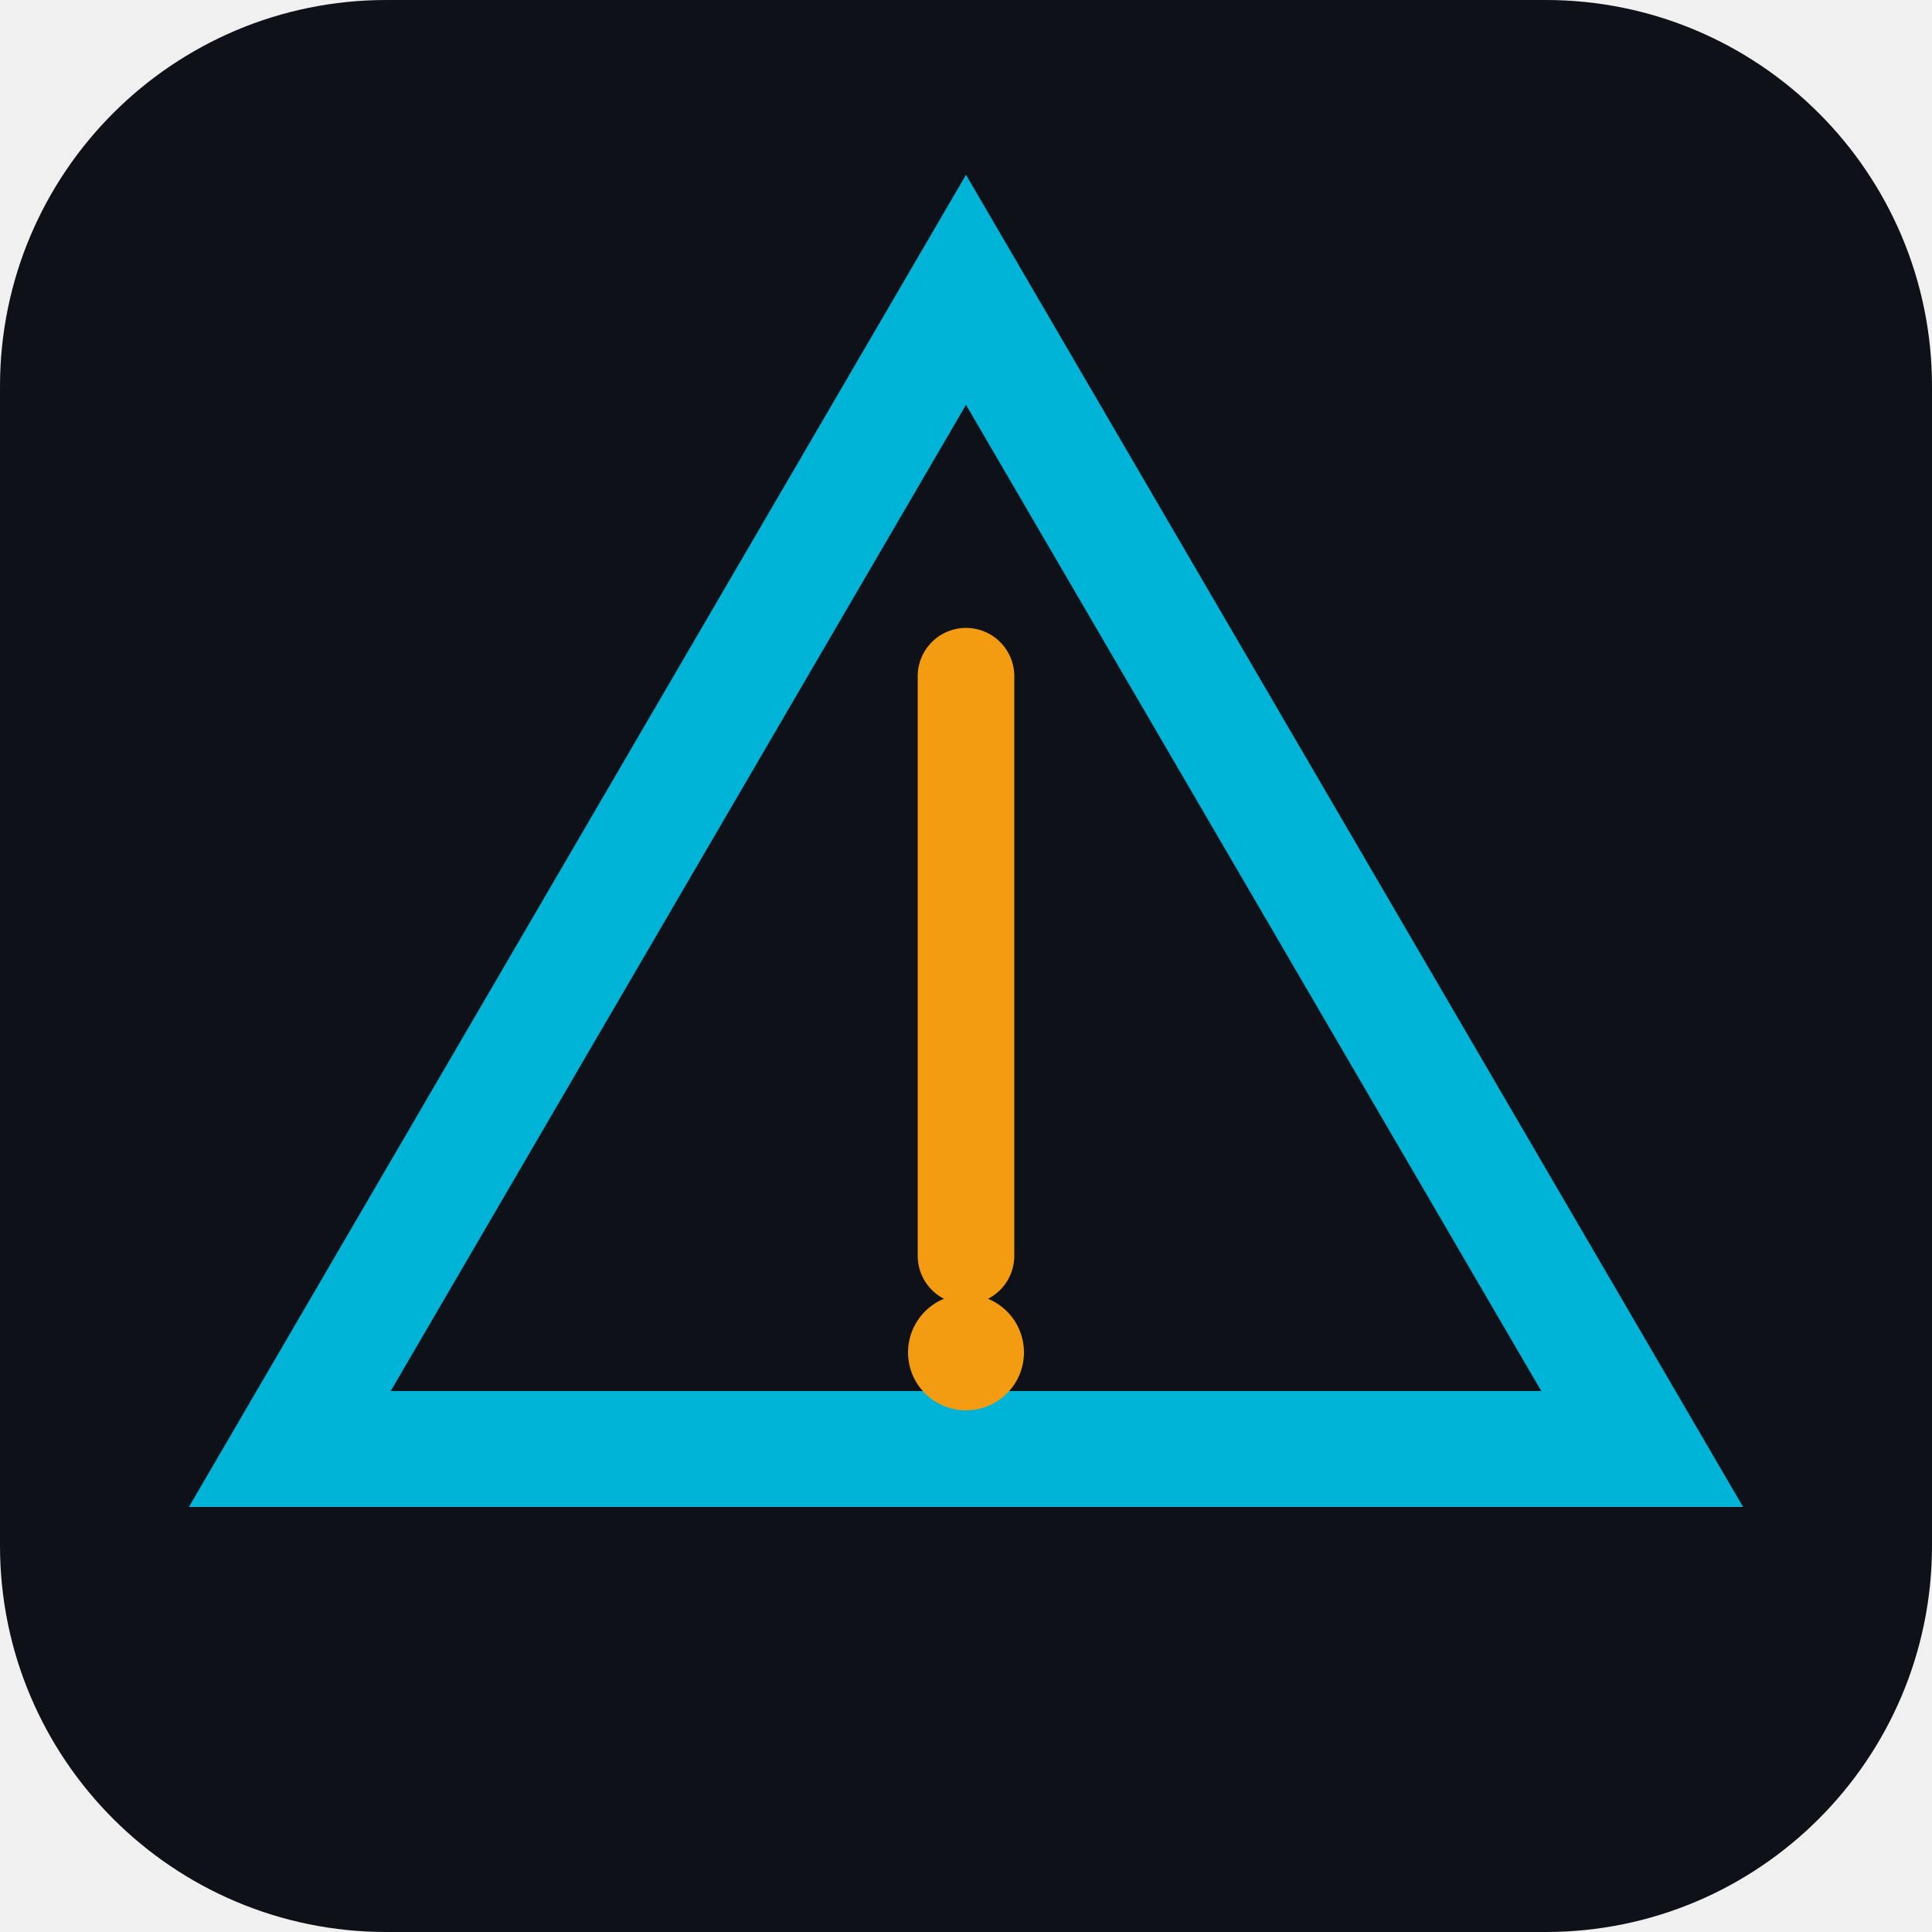
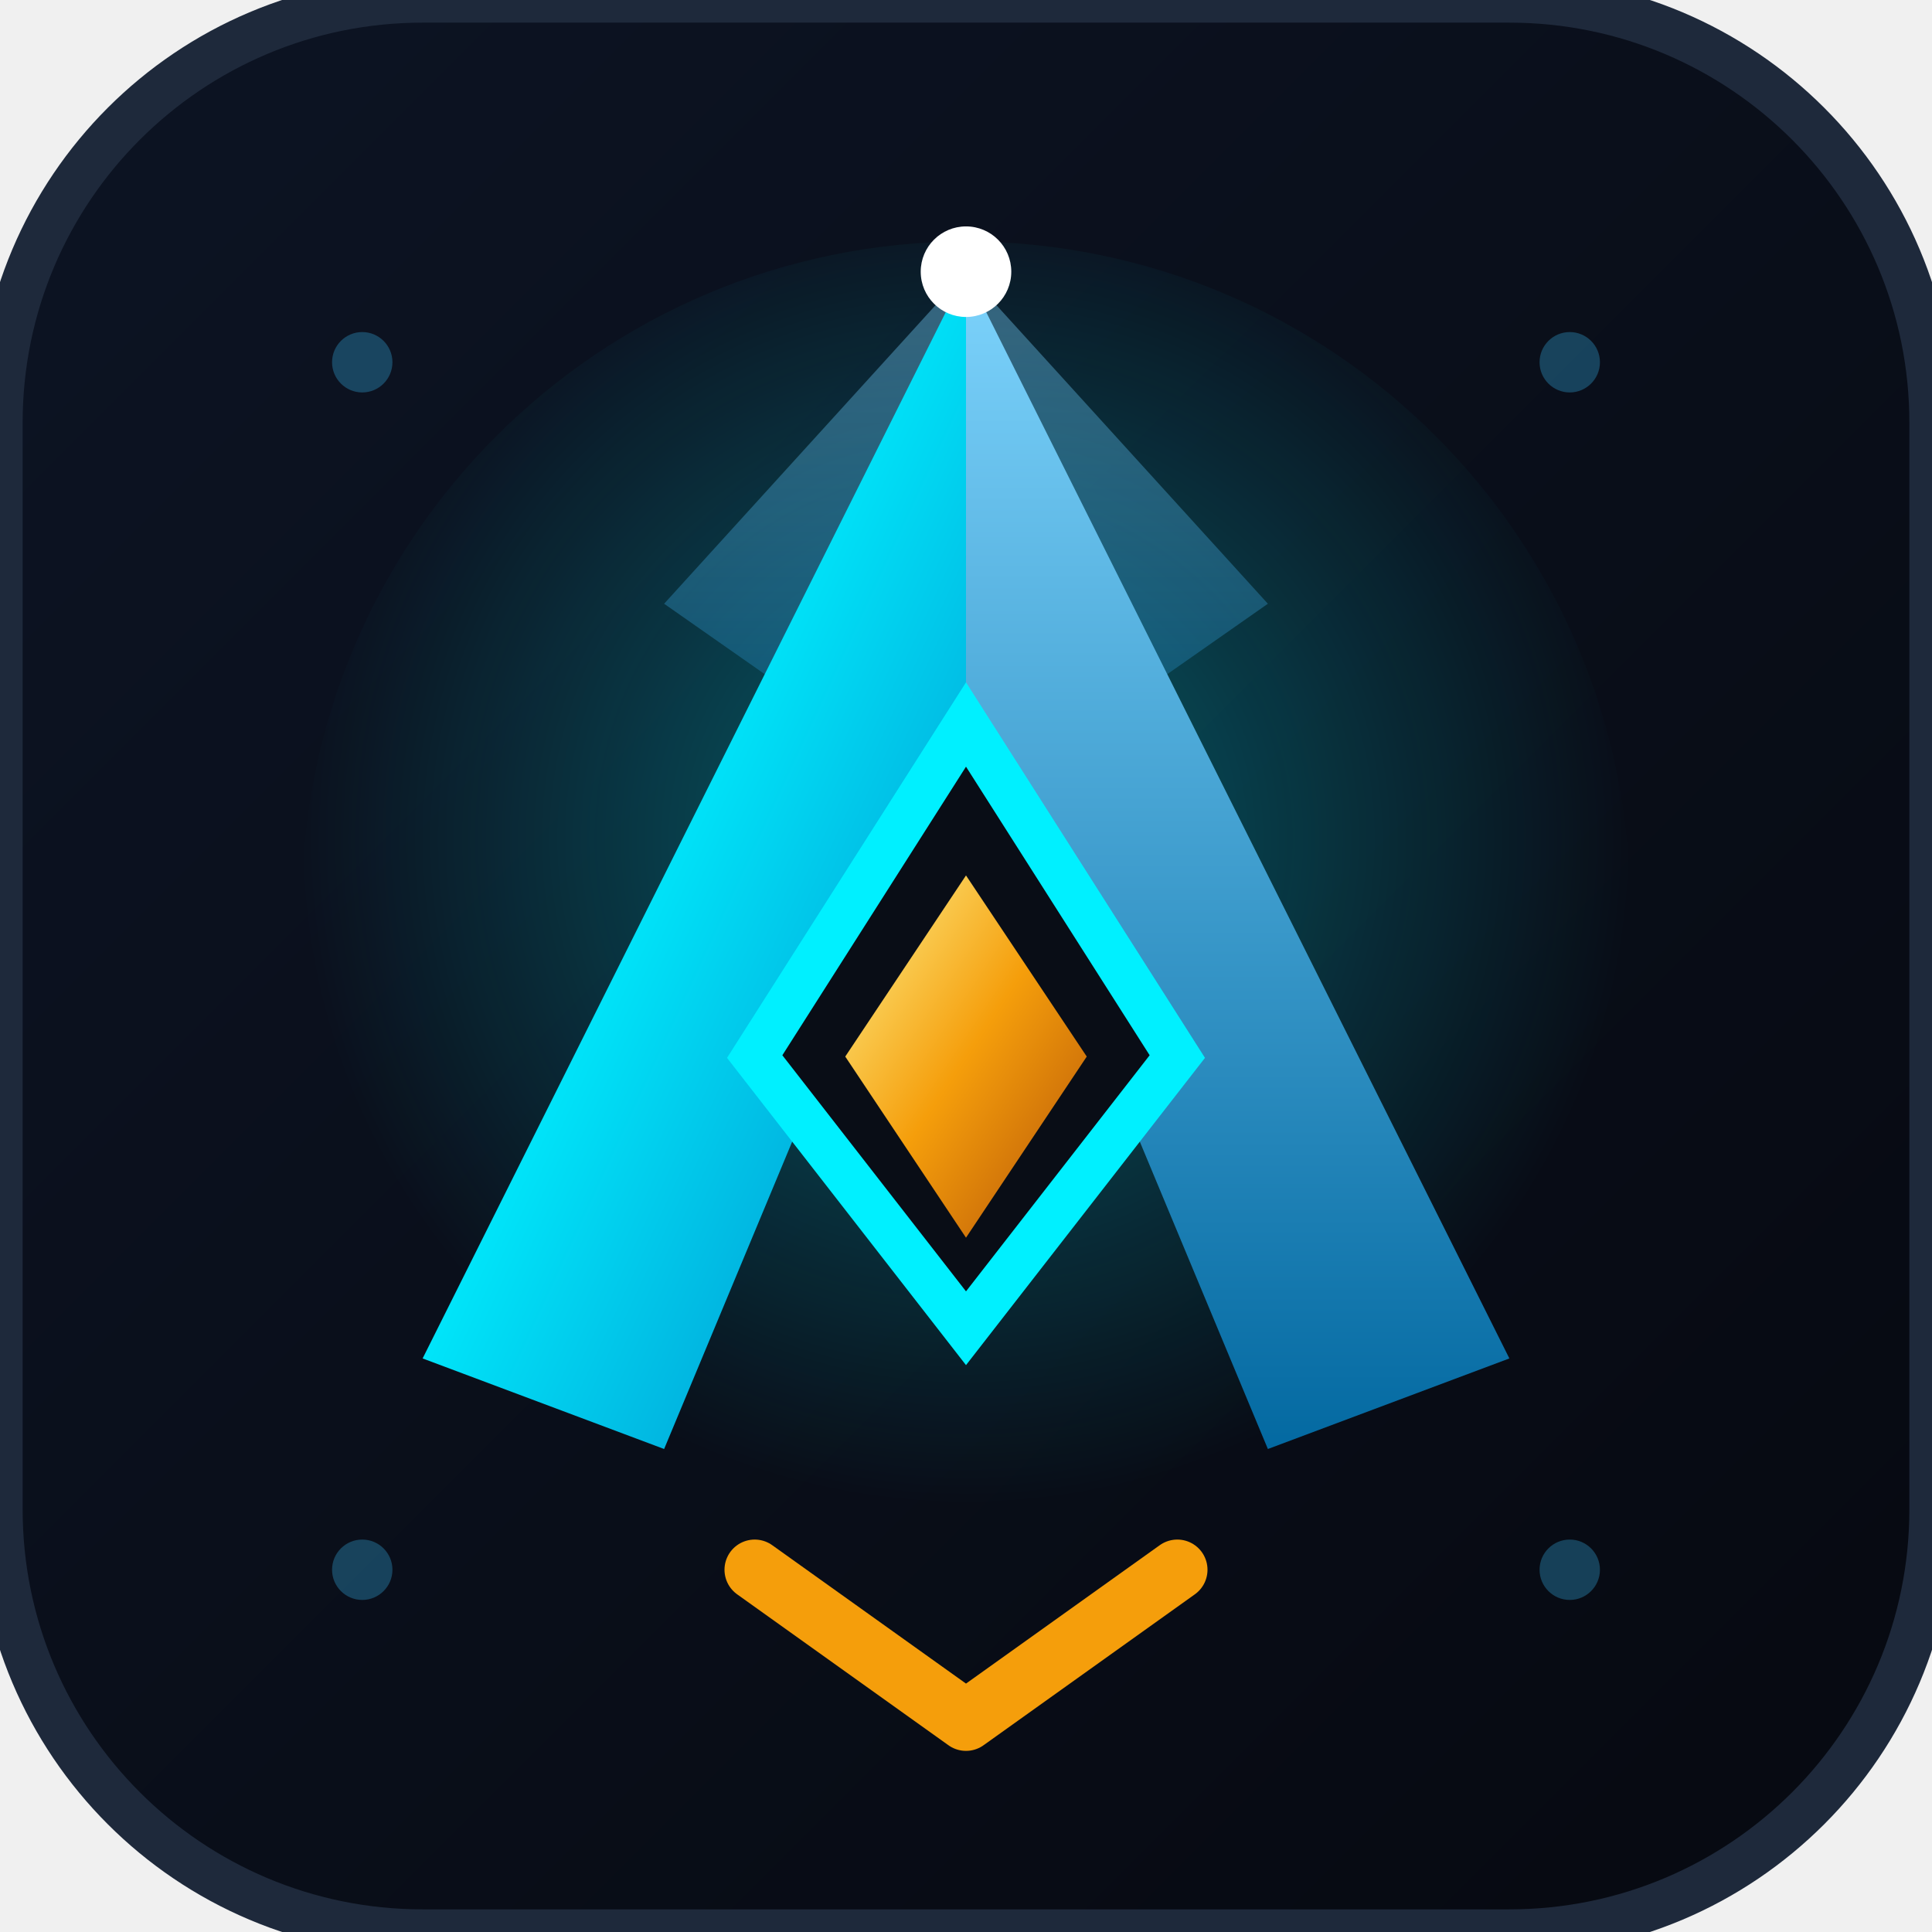
- <svg xmlns="http://www.w3.org/2000/svg" viewBox="0 0 100 100">
-   <rect width="100" height="100" rx="20" fill="#0e1117" />
-   <polygon points="50,15 85,75 15,75" fill="none" stroke="#00b4d8" stroke-width="6" />
-   <line x1="50" y1="35" x2="50" y2="65" stroke="#f39c12" stroke-width="5" stroke-linecap="round" />
-   <circle cx="50" cy="70" r="3" fill="#f39c12" />
+ <svg xmlns="http://www.w3.org/2000/svg" viewBox="0 0 64 64">
+   <defs>
+     <linearGradient id="bgGrad" x1="0%" y1="0%" x2="100%" y2="100%">
+       <stop offset="0%" stop-color="#0d1424" />
+       <stop offset="100%" stop-color="#060910" />
+     </linearGradient>
+     <linearGradient id="cyanBlade" x1="0%" y1="0%" x2="100%" y2="100%">
+       <stop offset="0%" stop-color="#38bdf8" />
+       <stop offset="40%" stop-color="#00f0ff" />
+       <stop offset="100%" stop-color="#0284c7" />
+     </linearGradient>
+     <linearGradient id="cyanFacet" x1="0%" y1="0%" x2="0%" y2="100%">
+       <stop offset="0%" stop-color="#7dd3fc" />
+       <stop offset="100%" stop-color="#0369a1" />
+     </linearGradient>
+     <linearGradient id="amberCore" x1="0%" y1="0%" x2="100%" y2="100%">
+       <stop offset="0%" stop-color="#fef08a" />
+       <stop offset="50%" stop-color="#f59e0b" />
+       <stop offset="100%" stop-color="#b45309" />
+     </linearGradient>
+     <radialGradient id="neonGlow" cx="50%" cy="45%" r="50%">
+       <stop offset="0%" stop-color="#00f0ff" stop-opacity="0.35" />
+       <stop offset="100%" stop-color="#00f0ff" stop-opacity="0" />
+     </radialGradient>
+   </defs>
+   <rect width="64" height="64" rx="14" fill="url(#bgGrad)" stroke="#1e293b" stroke-width="1.5" />
+   <circle cx="32" cy="30" r="22" fill="url(#neonGlow)" />
+   <circle cx="12" cy="12" r="1" fill="#38bdf8" opacity="0.3" />
+   <circle cx="52" cy="12" r="1" fill="#38bdf8" opacity="0.3" />
+   <circle cx="12" cy="52" r="1" fill="#38bdf8" opacity="0.3" />
+   <circle cx="52" cy="52" r="1" fill="#38bdf8" opacity="0.3" />
+   <polygon points="32,9 42,20 32,27 22,20" fill="url(#cyanFacet)" opacity="0.4" />
+   <path d="M32,9 L14,45 L22,48 L32,24 Z" fill="url(#cyanBlade)" />
+   <path d="M32,9 L50,45 L42,48 L32,24 Z" fill="url(#cyanFacet)" />
+   <polygon points="32,24 39,35 32,44 25,35" fill="#090d16" stroke="#00f0ff" stroke-width="1.5" />
+   <polygon points="32,29 36,35 32,41 28,35" fill="url(#amberCore)" />
+   <path d="M25,52 L32,57 L39,52" fill="none" stroke="#f59e0b" stroke-width="2" stroke-linecap="round" stroke-linejoin="round" />
+   <circle cx="32" cy="9" r="1.5" fill="#ffffff" />
</svg>
